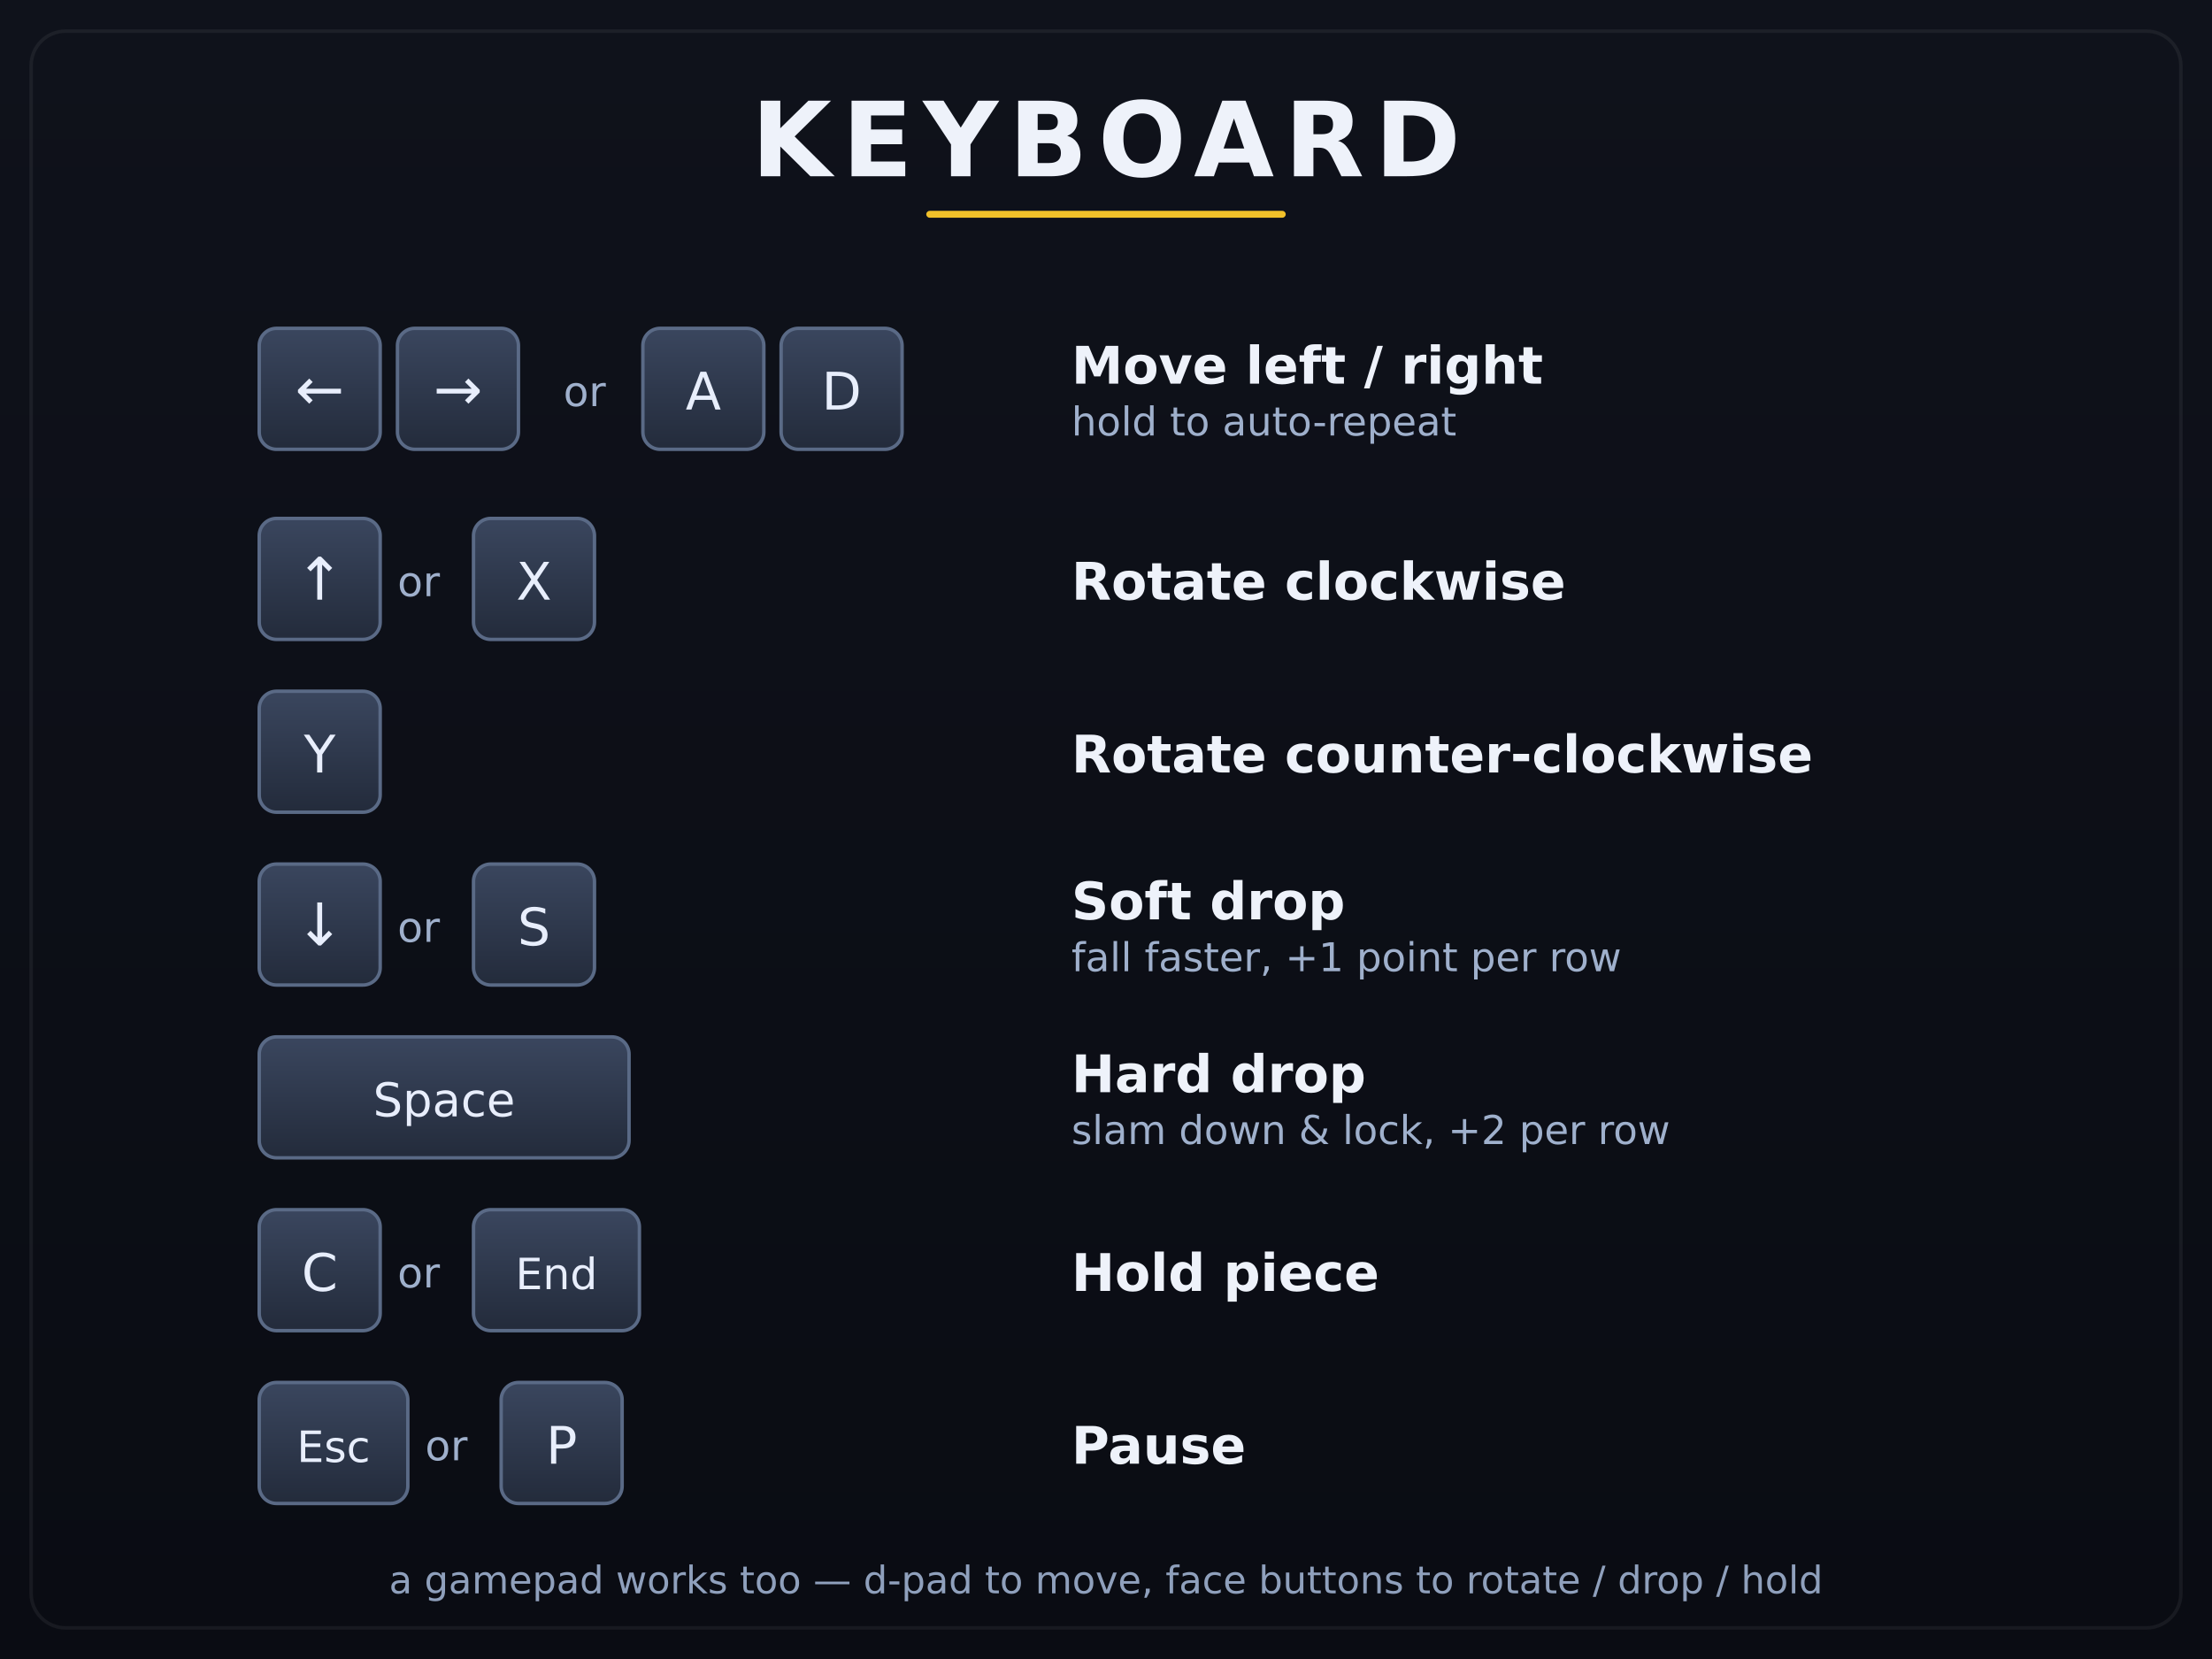
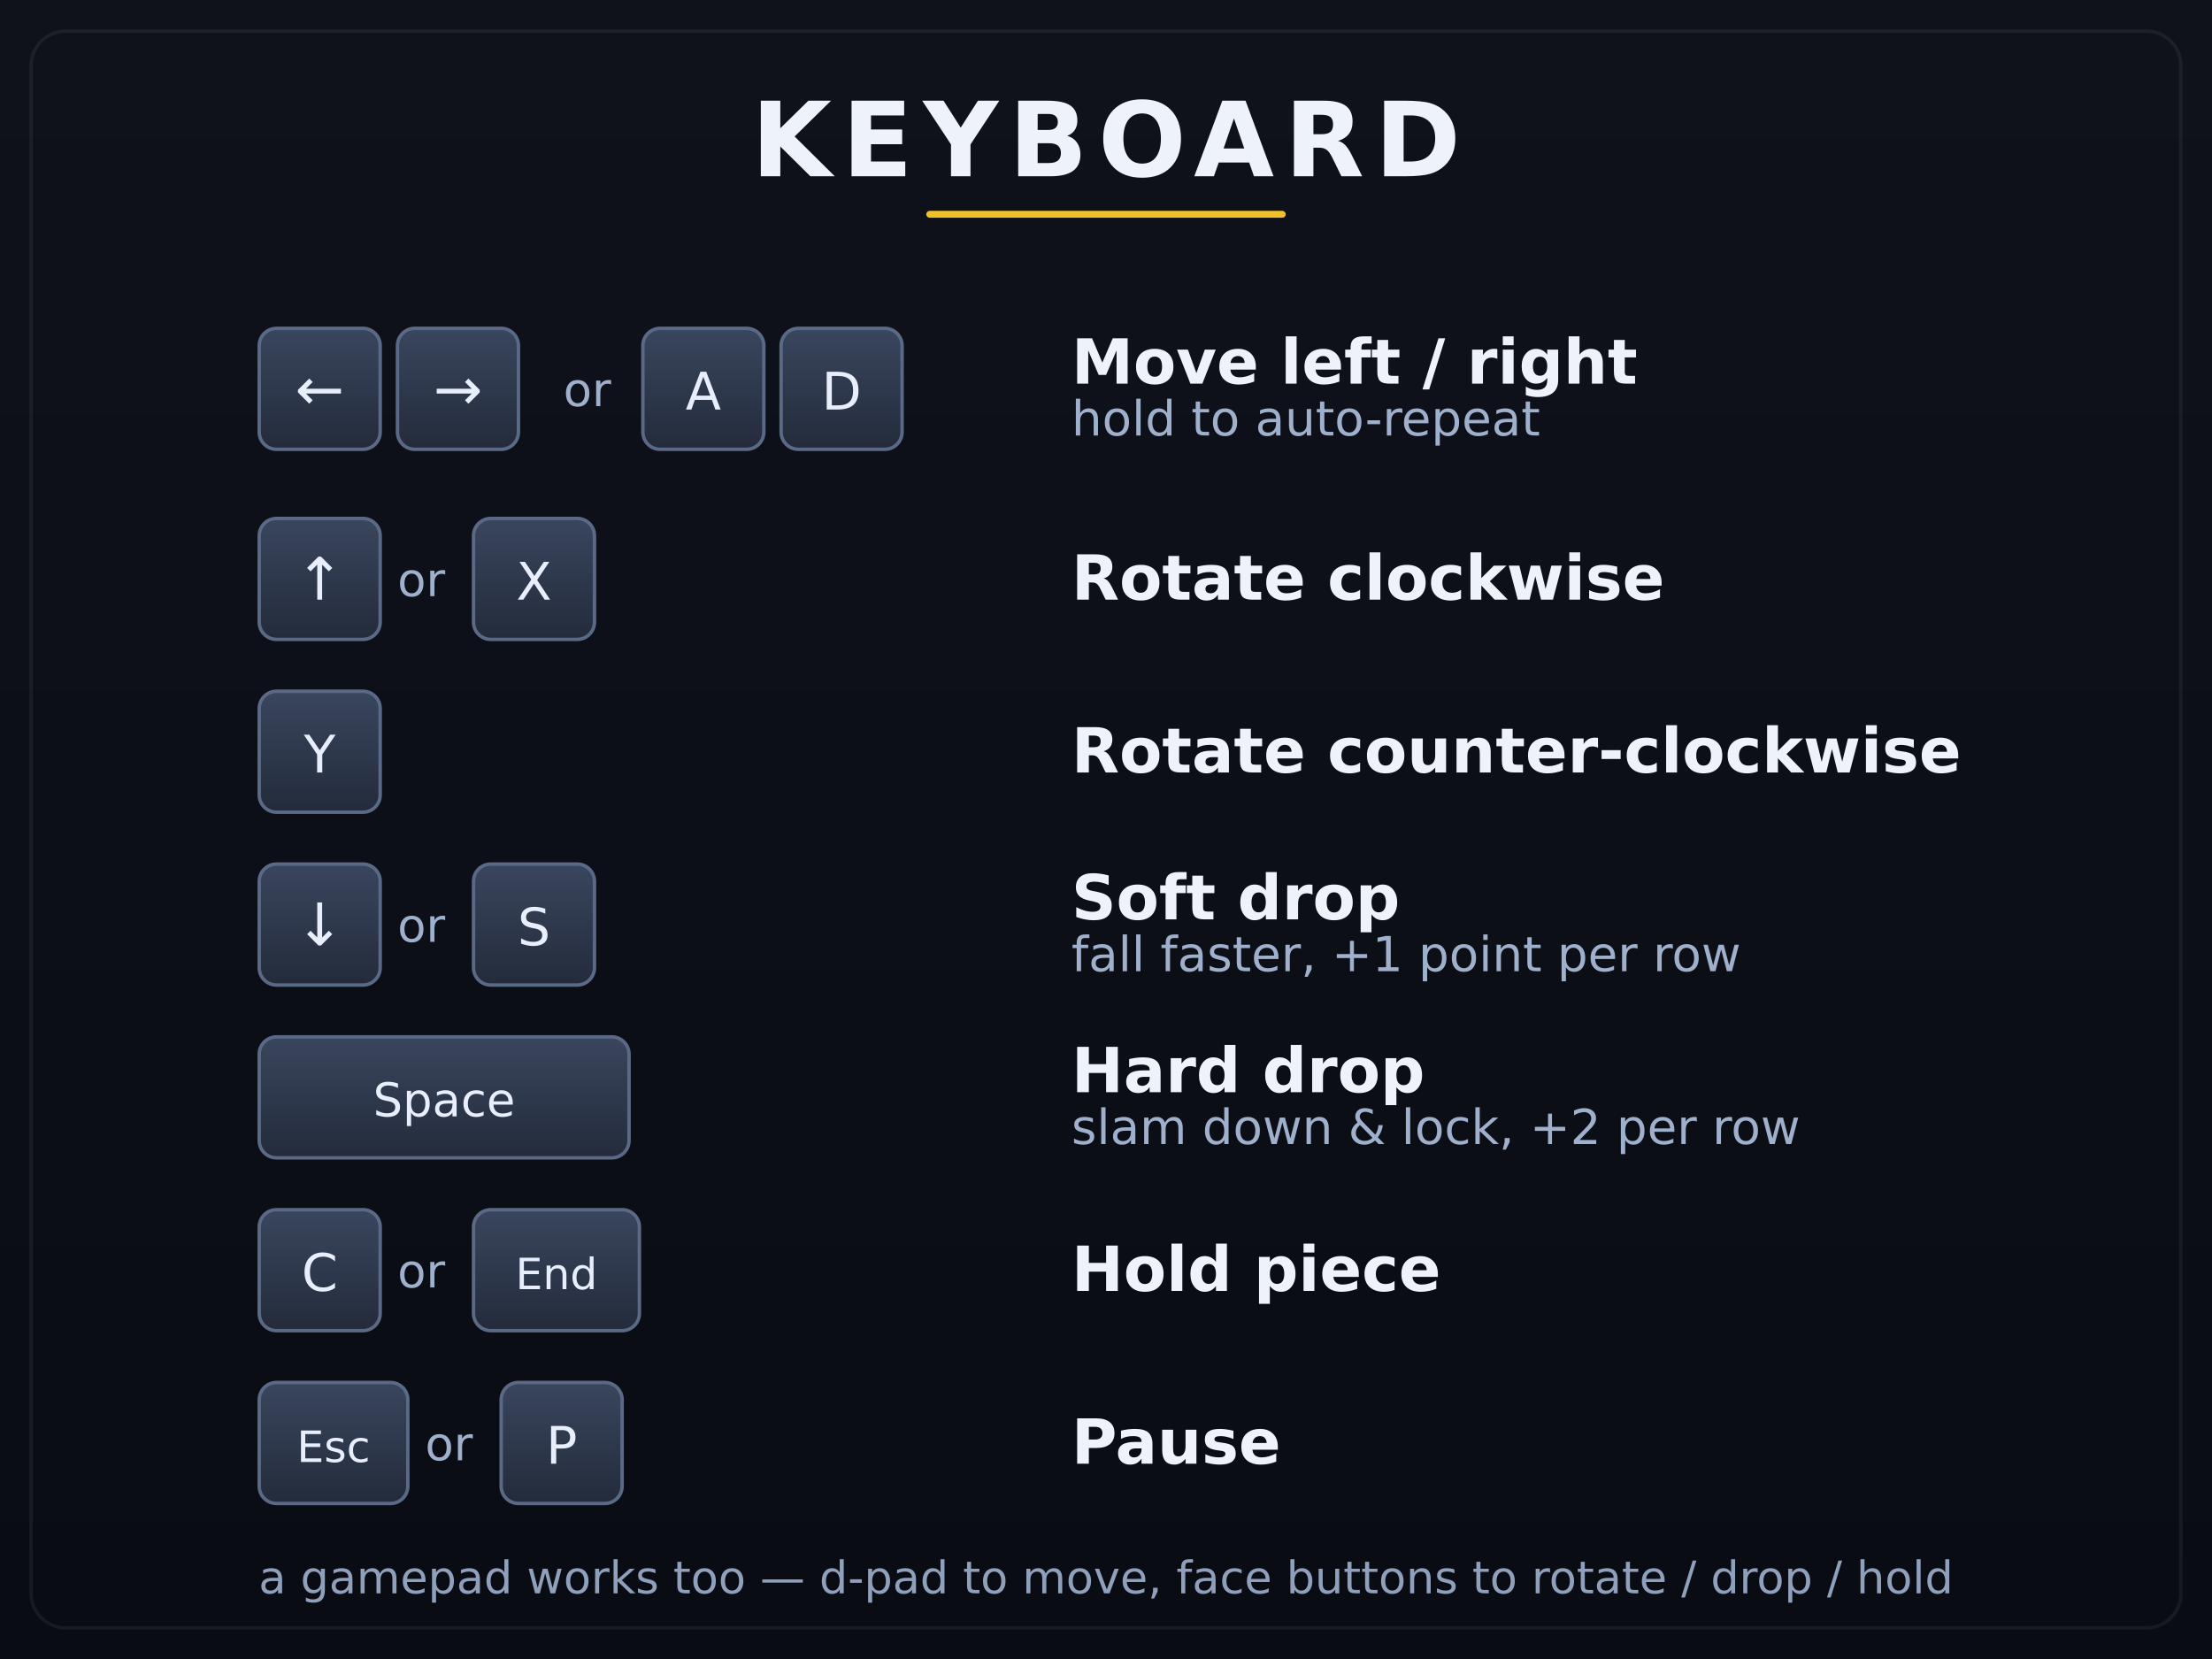
<svg xmlns="http://www.w3.org/2000/svg" width="1280" height="960" viewBox="0 0 1280 960" font-family="DejaVu Sans, 'Liberation Sans', sans-serif">
  <defs>
    <linearGradient id="bg" x1="0" y1="0" x2="0" y2="1">
      <stop offset="0" stop-color="#0f121b" />
      <stop offset="1" stop-color="#0a0c13" />
    </linearGradient>
    <linearGradient id="key" x1="0" y1="0" x2="0" y2="1">
      <stop offset="0" stop-color="#3a465e" />
      <stop offset="1" stop-color="#232b3b" />
    </linearGradient>
  </defs>
  <rect width="1280" height="960" fill="url(#bg)" />
  <rect x="18" y="18" width="1244" height="924" rx="20" fill="none" stroke="#ffffff" stroke-opacity="0.06" stroke-width="2" />
  <text x="640" y="102" text-anchor="middle" font-size="60" font-weight="700" fill="#eef2fa" letter-spacing="6">KEYBOARD</text>
  <rect x="536" y="122" width="208" height="4" rx="2" fill="#f0c02a" />
  <g>
    <g transform="translate(150 190)">
      <rect x="0" y="0" width="70" height="70" rx="10" fill="url(#key)" stroke="#5a6a86" stroke-width="2" />
      <text x="35" y="47" text-anchor="middle" font-size="34" fill="#e8eefc">←</text>
      <rect x="80" y="0" width="70" height="70" rx="10" fill="url(#key)" stroke="#5a6a86" stroke-width="2" />
      <text x="115" y="47" text-anchor="middle" font-size="34" fill="#e8eefc">→</text>
-       <text x="176" y="45" font-size="24" fill="#9fb0cc">or</text>
+       <text x="176" y="45" font-size="27" fill="#9fb0cc">or</text>
      <rect x="222" y="0" width="70" height="70" rx="10" fill="url(#key)" stroke="#5a6a86" stroke-width="2" />
      <text x="257" y="47" text-anchor="middle" font-size="30" fill="#e8eefc">A</text>
      <rect x="302" y="0" width="70" height="70" rx="10" fill="url(#key)" stroke="#5a6a86" stroke-width="2" />
      <text x="337" y="47" text-anchor="middle" font-size="30" fill="#e8eefc">D</text>
-       <text x="470" y="32" font-size="30" font-weight="700" fill="#eef2fa">Move left / right</text>
-       <text x="470" y="62" font-size="23" fill="#9fb0cc">hold to auto-repeat</text>
+       <text x="470" y="32" font-size="36" font-weight="700" fill="#eef2fa">Move left / right</text>
+       <text x="470" y="62" font-size="28" fill="#9fb0cc">hold to auto-repeat</text>
    </g>
    <g transform="translate(150 300)">
      <rect x="0" y="0" width="70" height="70" rx="10" fill="url(#key)" stroke="#5a6a86" stroke-width="2" />
      <text x="35" y="47" text-anchor="middle" font-size="34" fill="#e8eefc">↑</text>
-       <text x="80" y="45" font-size="24" fill="#9fb0cc">or</text>
+       <text x="80" y="45" font-size="27" fill="#9fb0cc">or</text>
      <rect x="124" y="0" width="70" height="70" rx="10" fill="url(#key)" stroke="#5a6a86" stroke-width="2" />
      <text x="159" y="47" text-anchor="middle" font-size="30" fill="#e8eefc">X</text>
-       <text x="470" y="47" font-size="30" font-weight="700" fill="#eef2fa">Rotate clockwise</text>
+       <text x="470" y="47" font-size="36" font-weight="700" fill="#eef2fa">Rotate clockwise</text>
    </g>
    <g transform="translate(150 400)">
      <rect x="0" y="0" width="70" height="70" rx="10" fill="url(#key)" stroke="#5a6a86" stroke-width="2" />
      <text x="35" y="47" text-anchor="middle" font-size="30" fill="#e8eefc">Y</text>
-       <text x="470" y="47" font-size="30" font-weight="700" fill="#eef2fa">Rotate counter-clockwise</text>
+       <text x="470" y="47" font-size="36" font-weight="700" fill="#eef2fa">Rotate counter-clockwise</text>
    </g>
    <g transform="translate(150 500)">
      <rect x="0" y="0" width="70" height="70" rx="10" fill="url(#key)" stroke="#5a6a86" stroke-width="2" />
      <text x="35" y="47" text-anchor="middle" font-size="34" fill="#e8eefc">↓</text>
-       <text x="80" y="45" font-size="24" fill="#9fb0cc">or</text>
+       <text x="80" y="45" font-size="27" fill="#9fb0cc">or</text>
      <rect x="124" y="0" width="70" height="70" rx="10" fill="url(#key)" stroke="#5a6a86" stroke-width="2" />
      <text x="159" y="47" text-anchor="middle" font-size="30" fill="#e8eefc">S</text>
-       <text x="470" y="32" font-size="30" font-weight="700" fill="#eef2fa">Soft drop</text>
-       <text x="470" y="62" font-size="23" fill="#9fb0cc">fall faster, +1 point per row</text>
+       <text x="470" y="32" font-size="36" font-weight="700" fill="#eef2fa">Soft drop</text>
+       <text x="470" y="62" font-size="28" fill="#9fb0cc">fall faster, +1 point per row</text>
    </g>
    <g transform="translate(150 600)">
      <rect x="0" y="0" width="214" height="70" rx="10" fill="url(#key)" stroke="#5a6a86" stroke-width="2" />
      <text x="107" y="46" text-anchor="middle" font-size="27" fill="#e8eefc">Space</text>
-       <text x="470" y="32" font-size="30" font-weight="700" fill="#eef2fa">Hard drop</text>
-       <text x="470" y="62" font-size="23" fill="#9fb0cc">slam down &amp; lock, +2 per row</text>
+       <text x="470" y="32" font-size="36" font-weight="700" fill="#eef2fa">Hard drop</text>
+       <text x="470" y="62" font-size="28" fill="#9fb0cc">slam down &amp; lock, +2 per row</text>
    </g>
    <g transform="translate(150 700)">
      <rect x="0" y="0" width="70" height="70" rx="10" fill="url(#key)" stroke="#5a6a86" stroke-width="2" />
      <text x="35" y="47" text-anchor="middle" font-size="30" fill="#e8eefc">C</text>
-       <text x="80" y="45" font-size="24" fill="#9fb0cc">or</text>
+       <text x="80" y="45" font-size="27" fill="#9fb0cc">or</text>
      <rect x="124" y="0" width="96" height="70" rx="10" fill="url(#key)" stroke="#5a6a86" stroke-width="2" />
      <text x="172" y="46" text-anchor="middle" font-size="25" fill="#e8eefc">End</text>
-       <text x="470" y="47" font-size="30" font-weight="700" fill="#eef2fa">Hold piece</text>
+       <text x="470" y="47" font-size="36" font-weight="700" fill="#eef2fa">Hold piece</text>
    </g>
    <g transform="translate(150 800)">
      <rect x="0" y="0" width="86" height="70" rx="10" fill="url(#key)" stroke="#5a6a86" stroke-width="2" />
      <text x="43" y="46" text-anchor="middle" font-size="25" fill="#e8eefc">Esc</text>
-       <text x="96" y="45" font-size="24" fill="#9fb0cc">or</text>
+       <text x="96" y="45" font-size="27" fill="#9fb0cc">or</text>
      <rect x="140" y="0" width="70" height="70" rx="10" fill="url(#key)" stroke="#5a6a86" stroke-width="2" />
      <text x="175" y="47" text-anchor="middle" font-size="30" fill="#e8eefc">P</text>
-       <text x="470" y="47" font-size="30" font-weight="700" fill="#eef2fa">Pause</text>
+       <text x="470" y="47" font-size="36" font-weight="700" fill="#eef2fa">Pause</text>
    </g>
  </g>
-   <text x="640" y="922" text-anchor="middle" font-size="22" fill="#8fa0bc">a gamepad works too — d-pad to move, face buttons to rotate / drop / hold</text>
+   <text x="640" y="922" text-anchor="middle" font-size="26" fill="#8fa0bc">a gamepad works too — d-pad to move, face buttons to rotate / drop / hold</text>
</svg>
